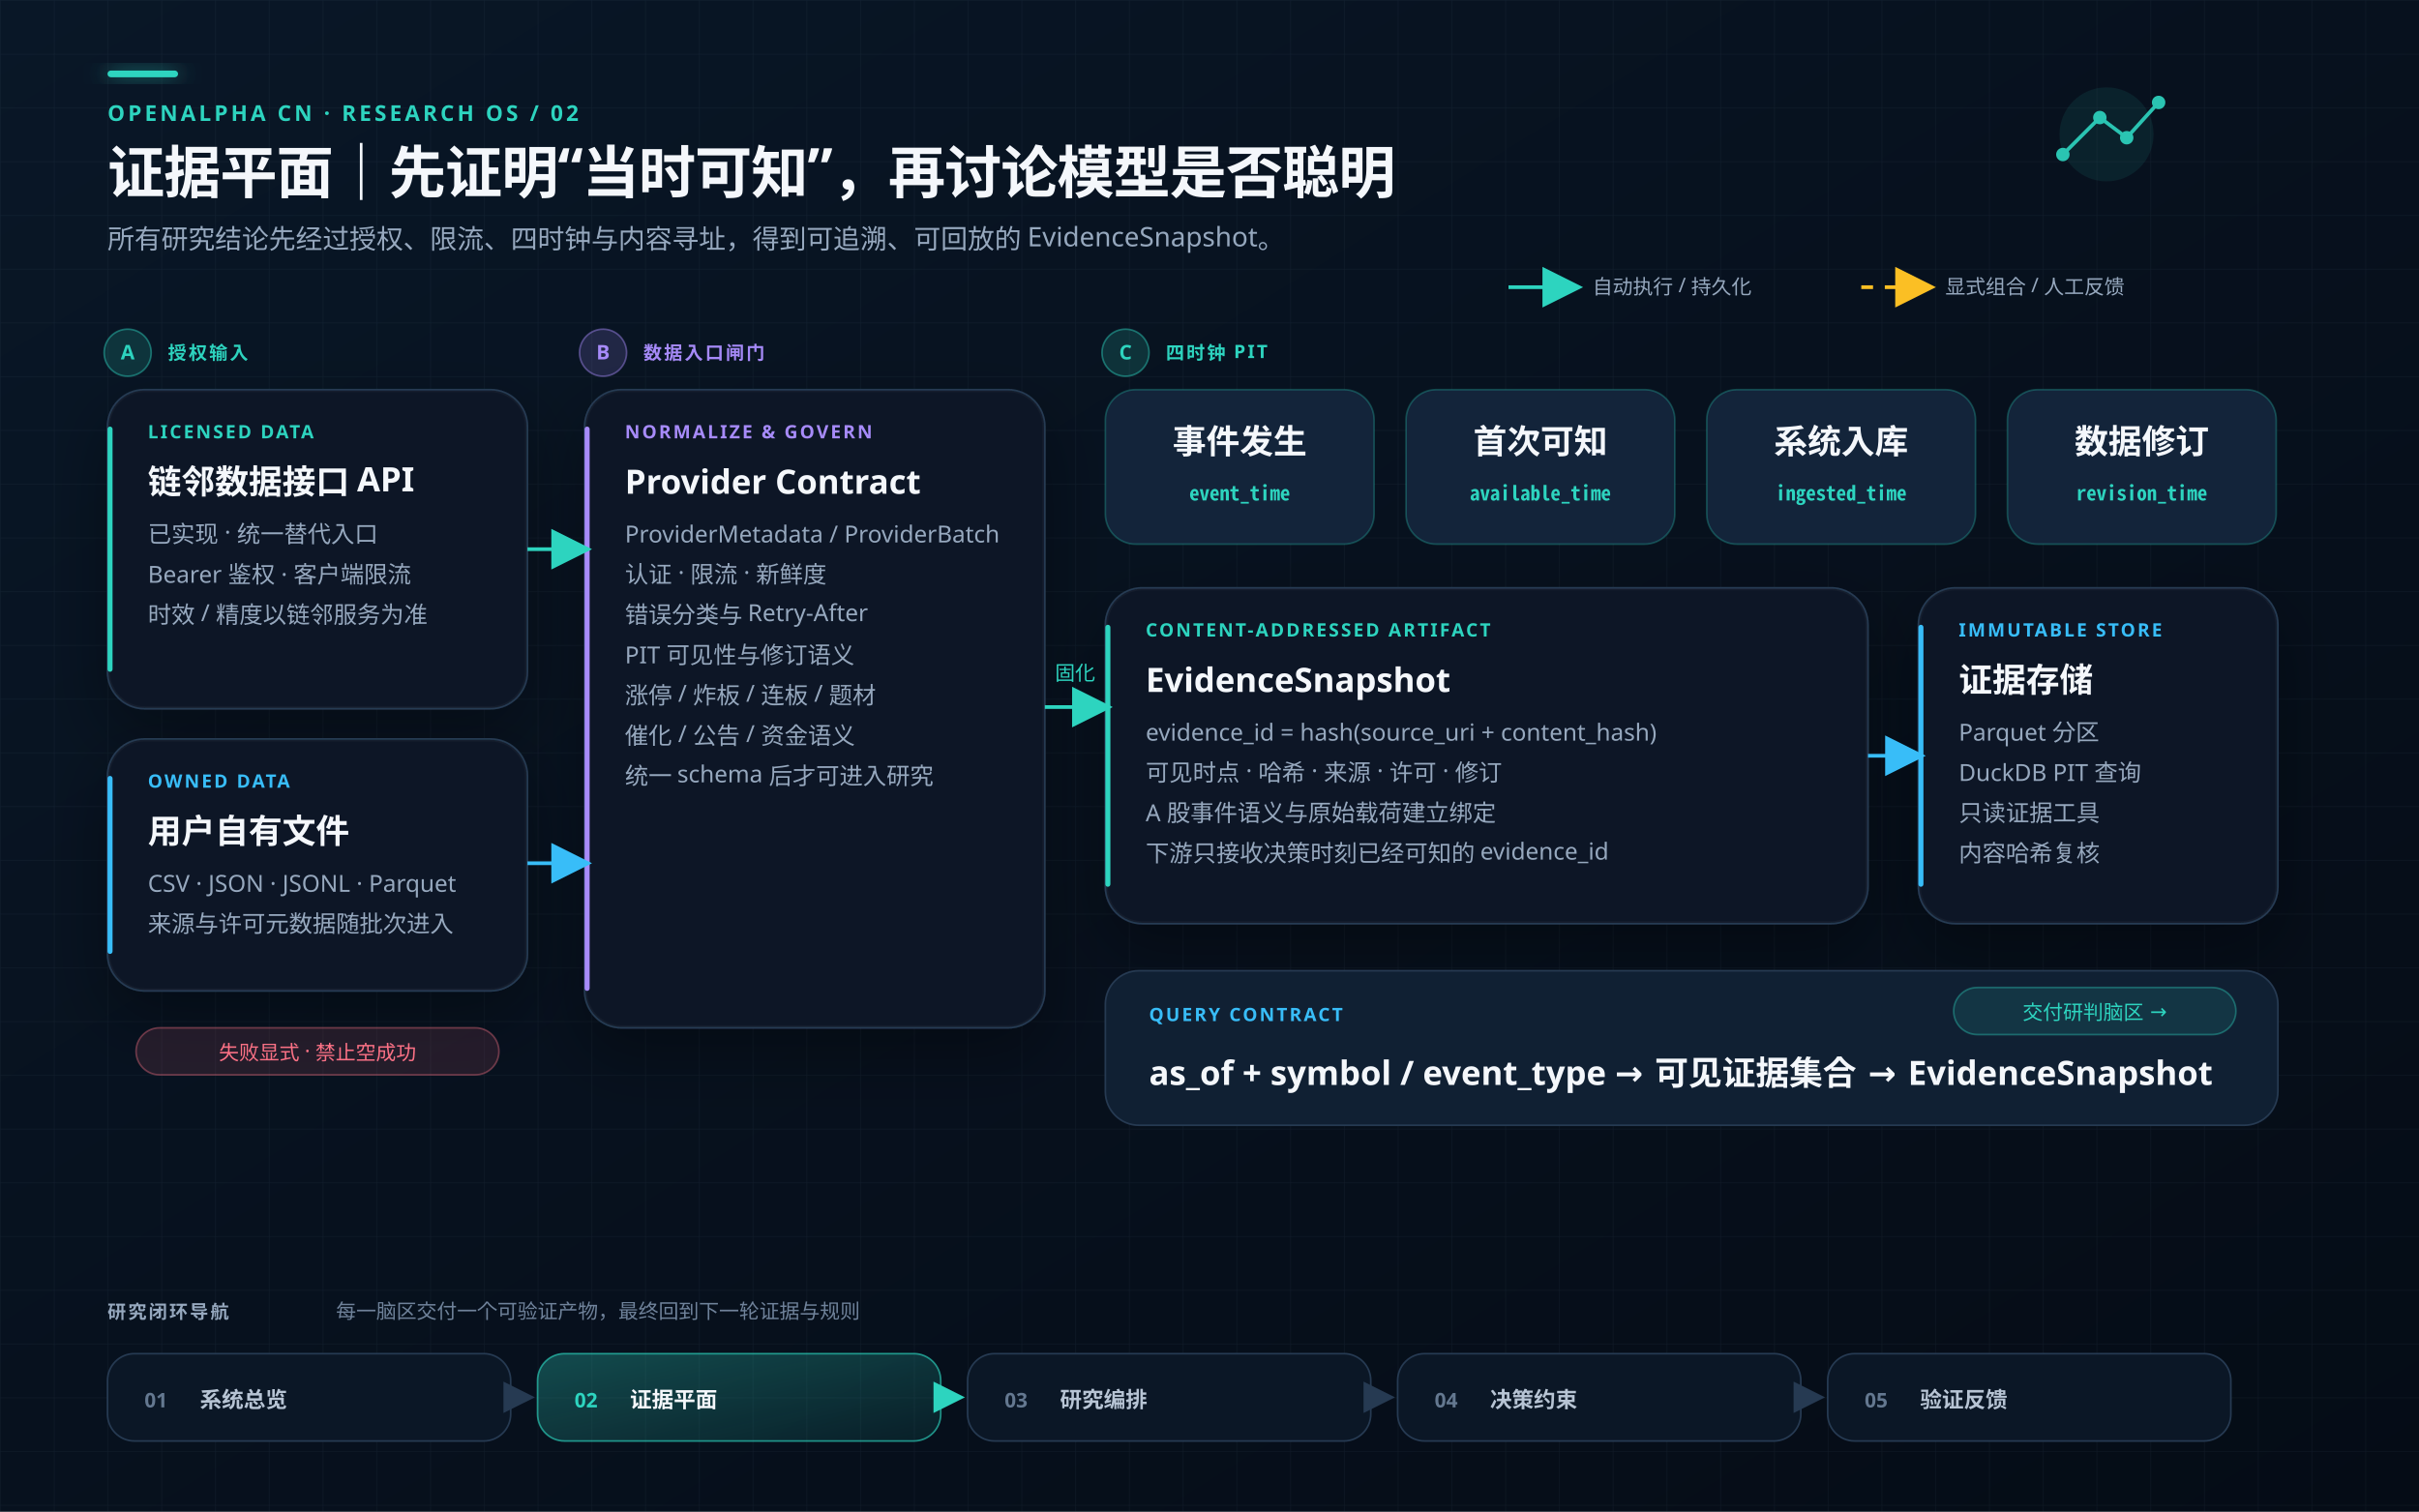
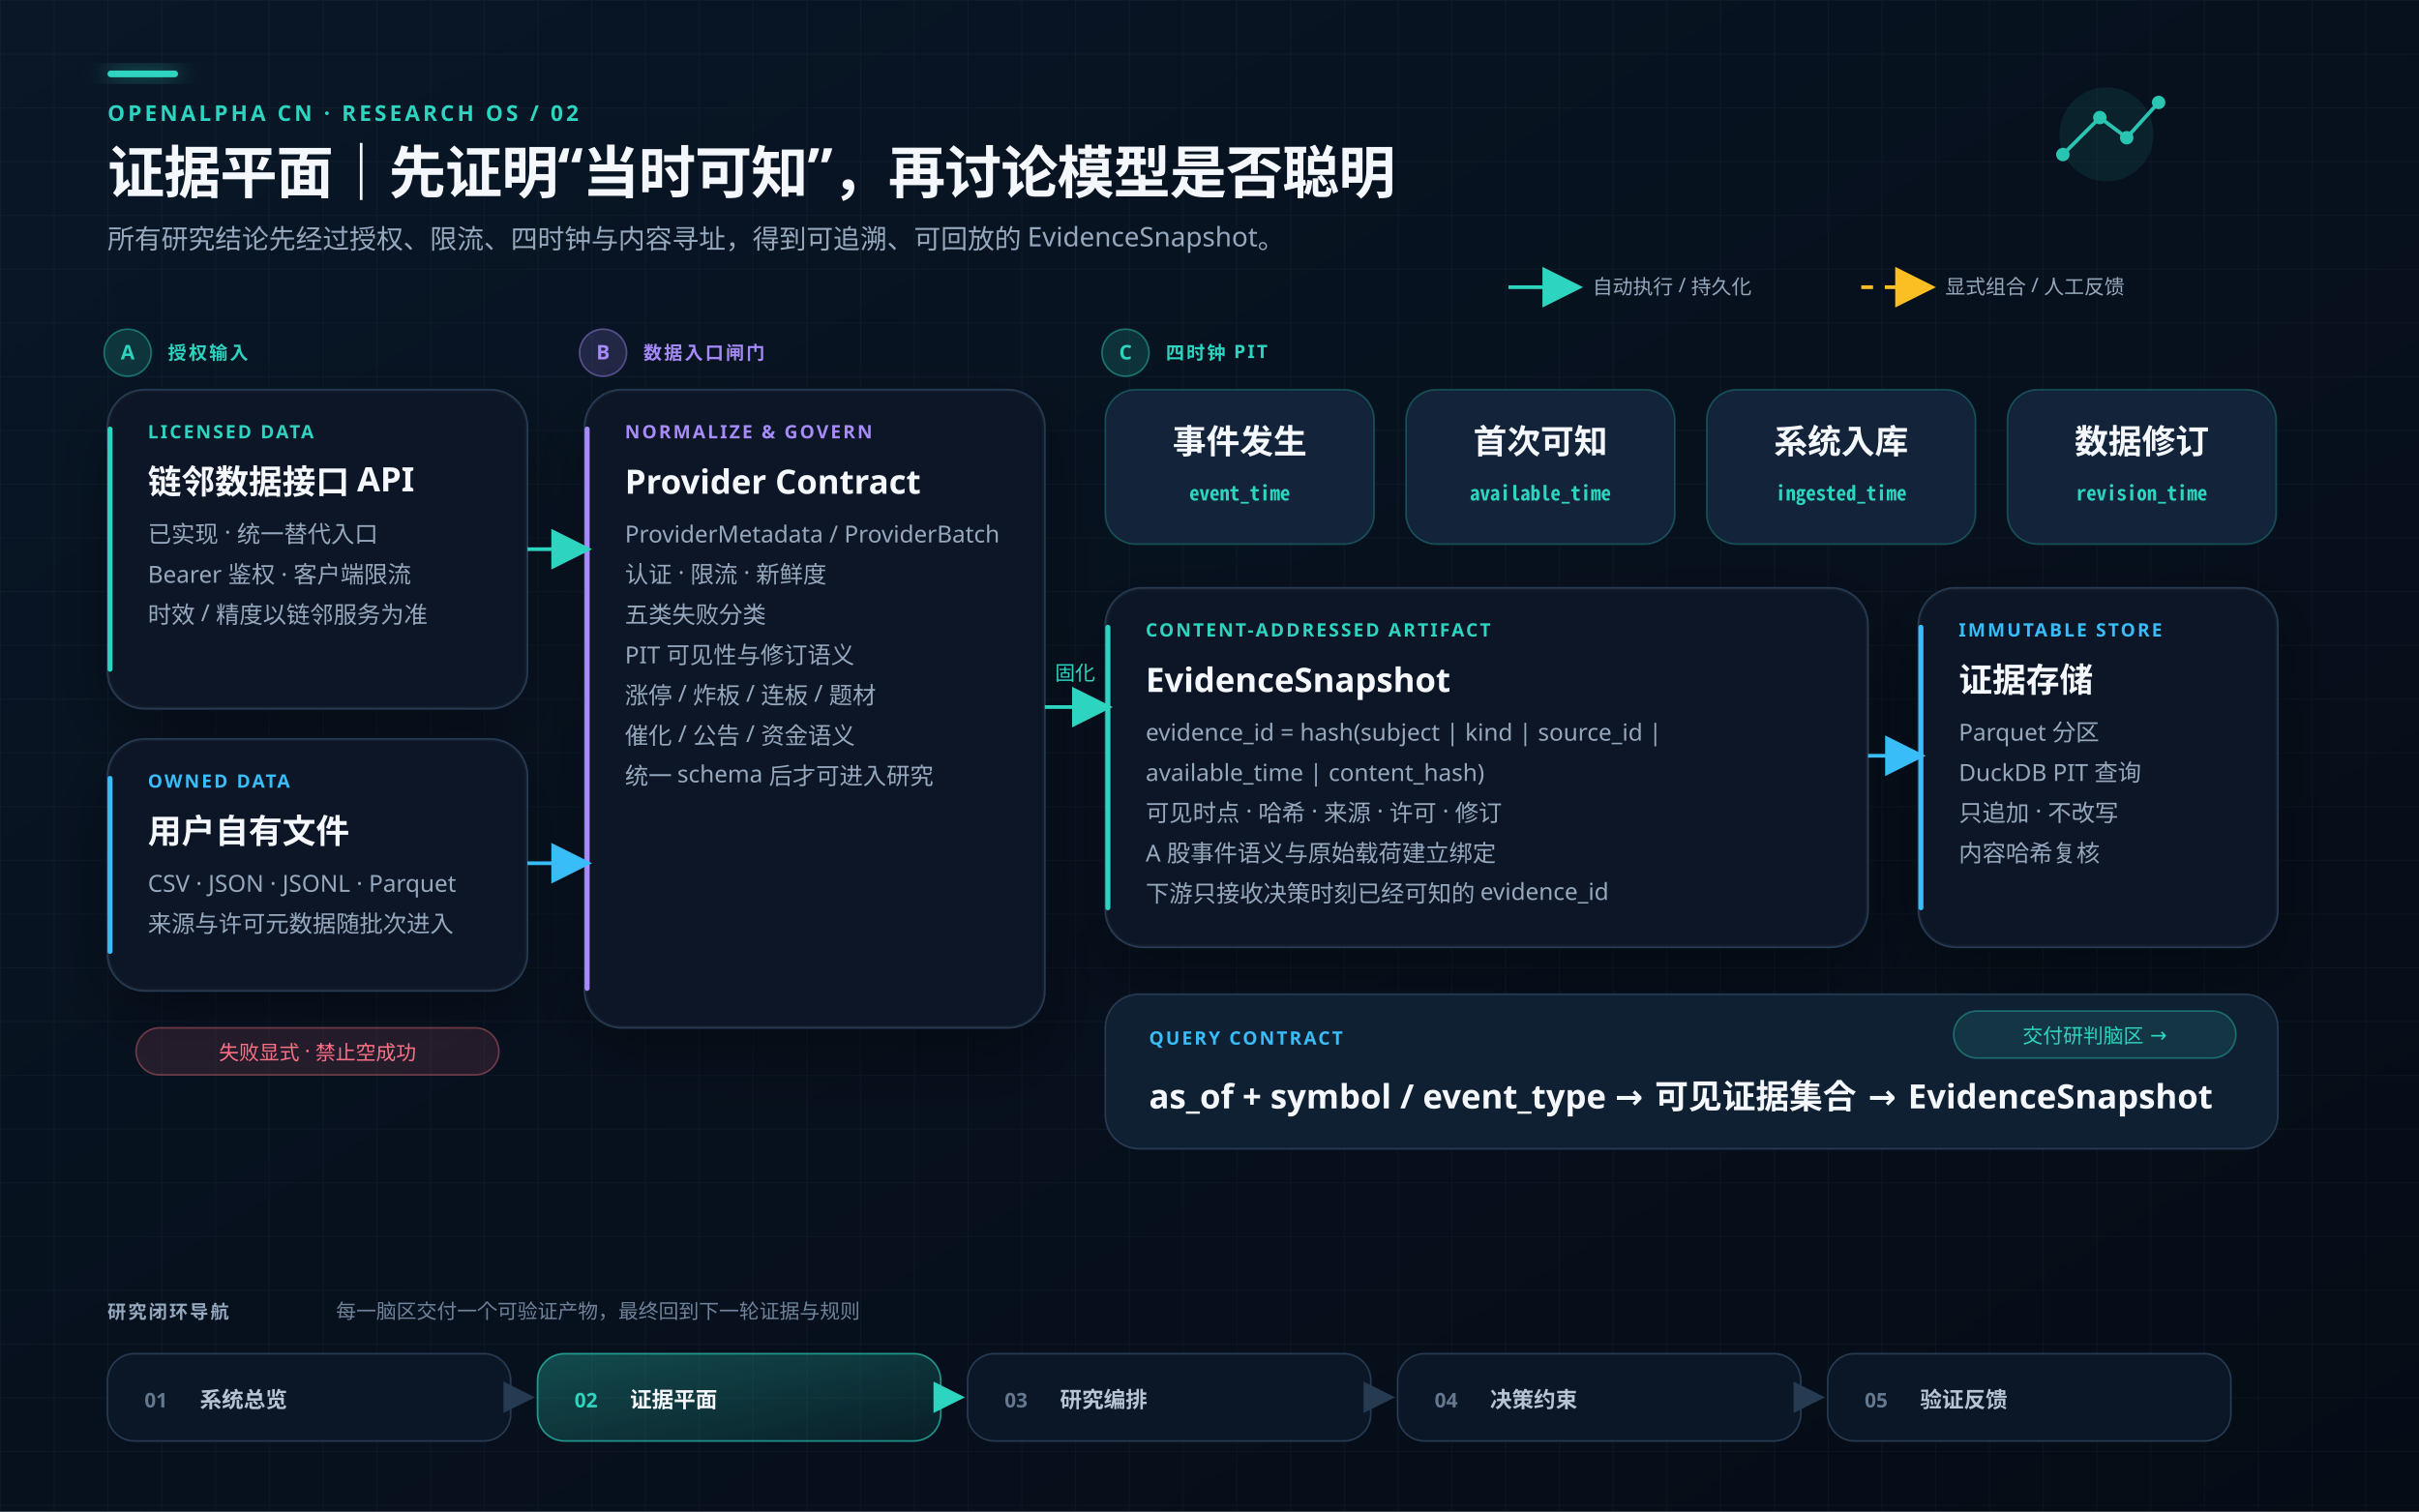
<svg xmlns="http://www.w3.org/2000/svg" width="1440" height="900" viewBox="0 0 1440 900" role="img" aria-labelledby="title desc">
  <defs>
    <linearGradient id="bgGradient" x1="0" y1="0" x2="1" y2="1">
      <stop offset="0" stop-color="#091727" />
      <stop offset=".48" stop-color="#07111E" />
      <stop offset="1" stop-color="#050C16" />
    </linearGradient>
    <radialGradient id="ambient" cx="0" cy="0" r="1" gradientTransform="translate(1160 40) rotate(135) scale(600 420)">
      <stop offset="0" stop-color="#2DD4BF" stop-opacity=".16" />
      <stop offset=".62" stop-color="#2DD4BF" stop-opacity=".025" />
      <stop offset="1" stop-color="#2DD4BF" stop-opacity="0" />
    </radialGradient>
    <linearGradient id="activeNav" x1="0" y1="0" x2="1" y2="1">
      <stop offset="0" stop-color="#2DD4BF" stop-opacity=".30" />
      <stop offset="1" stop-color="#2DD4BF" stop-opacity=".08" />
    </linearGradient>
    <filter id="shadow" x="-20%" y="-20%" width="150%" height="170%">
      <feDropShadow dx="0" dy="16" stdDeviation="20" flood-color="#000000" flood-opacity=".34" />
    </filter>
    <filter id="softGlow" x="-100%" y="-100%" width="300%" height="300%">
      <feGaussianBlur stdDeviation="7" result="blur" />
      <feMerge>
        <feMergeNode in="blur" />
        <feMergeNode in="SourceGraphic" />
      </feMerge>
    </filter>
    <pattern id="grid" width="32" height="32" patternUnits="userSpaceOnUse">
      <path d="M32 0H0V32" fill="none" stroke="#6D87A3" stroke-width=".55" opacity=".12" />
    </pattern>
    <marker id="arrow" markerWidth="11" markerHeight="11" refX="9" refY="5.5" orient="auto" markerUnits="strokeWidth">
      <path d="M0 0L11 5.5L0 11Z" fill="context-stroke" />
    </marker>
    <style>
      text { font-family: Geist, "Plus Jakarta Sans", "Noto Sans SC", "Microsoft YaHei", sans-serif; }
      .eyebrow { font-size: 13px; font-weight: 760; letter-spacing: 1.8px; }
      .title { font-size: 34px; font-weight: 760; letter-spacing: -.5px; }
      .subtitle { font-size: 16px; font-weight: 480; }
      .micro { font-size: 11px; font-weight: 760; letter-spacing: 1.25px; }
      .cardTitle { font-size: 20px; font-weight: 720; }
      .body { font-size: 14px; font-weight: 490; }
      .small { font-size: 12px; font-weight: 520; }
      .mono { font-size: 12px; font-weight: 680; font-family: Geist Mono, "Noto Sans Mono CJK SC", monospace; }
      .metric { font-size: 28px; font-weight: 780; letter-spacing: -.5px; }
      .nav { font-size: 13px; font-weight: 680; }
      .navNum { font-size: 12px; font-weight: 800; }
    </style>
  </defs>
  <rect width="1440" height="900" fill="#07111E" />
  <rect width="1440" height="900" fill="url(#bgGradient)" />
  <rect width="1440" height="900" fill="url(#ambient)" />
  <rect width="1440" height="900" fill="url(#grid)" />
  <rect x="64" y="42" width="42" height="4" rx="2" fill="#2DD4BF" filter="url(#softGlow)" />
  <text x="64" y="72" class="eyebrow" fill="#2DD4BF">OPENALPHA CN · RESEARCH OS / 02</text>
  <text x="64" y="115" class="title" fill="#F4F7FB">证据平面｜先证明“当时可知”，再讨论模型是否聪明</text>
  <text x="64" y="148" class="subtitle" fill="#96A8BE">所有研究结论先经过授权、限流、四时钟与内容寻址，得到可追溯、可回放的 EvidenceSnapshot。</text>
  <g transform="translate(1210 50)" opacity=".92">
    <circle cx="44" cy="30" r="28" fill="#2DD4BF" opacity=".09" />
    <path d="M18 42L40 20L56 32L75 11" fill="none" stroke="#2DD4BF" stroke-width="2.2" />
    <circle cx="18" cy="42" r="4" fill="#2DD4BF" />
    <circle cx="40" cy="20" r="4" fill="#2DD4BF" />
    <circle cx="56" cy="32" r="4" fill="#2DD4BF" />
    <circle cx="75" cy="11" r="4" fill="#2DD4BF" />
  </g>
  <line x1="898" y1="171" x2="938" y2="171" stroke="#2DD4BF" stroke-width="2.2" marker-end="url(#arrow)" />
  <text x="948" y="175" class="small" fill="#96A8BE" text-anchor="start" opacity="1">自动执行 / 持久化</text>
  <line x1="1108" y1="171" x2="1148" y2="171" stroke="#FBBF24" stroke-width="2.2" stroke-dasharray="7 7" marker-end="url(#arrow)" />
  <text x="1158" y="175" class="small" fill="#96A8BE" text-anchor="start" opacity="1">显式组合 / 人工反馈</text>
  <circle cx="76" cy="210" r="14" fill="#2DD4BF" fill-opacity=".16" stroke="#2DD4BF" stroke-opacity=".45" />
  <text x="76" y="214" class="navNum" fill="#2DD4BF" text-anchor="middle" opacity="1">A</text>
  <text x="100" y="214" class="micro" fill="#2DD4BF" text-anchor="start" opacity="1">授权输入</text>
  <rect x="64" y="232" width="250" height="190" rx="22" fill="#0C1928" stroke="#263A52" filter="url(#shadow)" />
  <rect x="65" y="233" width="248" height="188" rx="21" fill="none" stroke="#FFFFFF" stroke-opacity=".035" />
  <rect x="64" y="254" width="3" height="146" rx="1.5" fill="#2DD4BF" />
  <text x="88" y="261" class="micro" fill="#2DD4BF" text-anchor="start" opacity="1">LICENSED DATA</text>
  <text x="88" y="294" class="cardTitle" fill="#F4F7FB" text-anchor="start" opacity="1">链邻数据接口 API</text>
  <text x="88" y="323" class="body" fill="#96A8BE" text-anchor="start" opacity="1">已实现 · 统一替代入口</text>
  <text x="88" y="347" class="body" fill="#96A8BE" text-anchor="start" opacity="1">Bearer 鉴权 · 客户端限流</text>
  <text x="88" y="371" class="body" fill="#96A8BE" text-anchor="start" opacity="1">时效 / 精度以链邻服务为准</text>
  <rect x="64" y="440" width="250" height="150" rx="22" fill="#0C1928" stroke="#263A52" filter="url(#shadow)" />
  <rect x="65" y="441" width="248" height="148" rx="21" fill="none" stroke="#FFFFFF" stroke-opacity=".035" />
  <rect x="64" y="462" width="3" height="106" rx="1.5" fill="#38BDF8" />
  <text x="88" y="469" class="micro" fill="#38BDF8" text-anchor="start" opacity="1">OWNED DATA</text>
  <text x="88" y="502" class="cardTitle" fill="#F4F7FB" text-anchor="start" opacity="1">用户自有文件</text>
  <text x="88" y="531" class="body" fill="#96A8BE" text-anchor="start" opacity="1">CSV · JSON · JSONL · Parquet</text>
  <text x="88" y="555" class="body" fill="#96A8BE" text-anchor="start" opacity="1">来源与许可元数据随批次进入</text>
  <rect x="81" y="612" width="216" height="28" rx="14" fill="#FB7185" fill-opacity="0.12" stroke="#FB7185" stroke-opacity=".38" />
  <text x="189.0" y="631" class="small" fill="#FB7185" text-anchor="middle" opacity="1">失败显式 · 禁止空成功</text>
  <circle cx="359" cy="210" r="14" fill="#A78BFA" fill-opacity=".16" stroke="#A78BFA" stroke-opacity=".45" />
  <text x="359" y="214" class="navNum" fill="#A78BFA" text-anchor="middle" opacity="1">B</text>
  <text x="383" y="214" class="micro" fill="#A78BFA" text-anchor="start" opacity="1">数据入口闸门</text>
  <rect x="348" y="232" width="274" height="380" rx="22" fill="#0C1928" stroke="#263A52" filter="url(#shadow)" />
  <rect x="349" y="233" width="272" height="378" rx="21" fill="none" stroke="#FFFFFF" stroke-opacity=".035" />
  <rect x="348" y="254" width="3" height="336" rx="1.5" fill="#A78BFA" />
  <text x="372" y="261" class="micro" fill="#A78BFA" text-anchor="start" opacity="1">NORMALIZE &amp; GOVERN</text>
  <text x="372" y="294" class="cardTitle" fill="#F4F7FB" text-anchor="start" opacity="1">Provider Contract</text>
  <text x="372" y="323" class="body" fill="#96A8BE" text-anchor="start" opacity="1">ProviderMetadata / ProviderBatch</text>
  <text x="372" y="347" class="body" fill="#96A8BE" text-anchor="start" opacity="1">认证 · 限流 · 新鲜度</text>
-   <text x="372" y="371" class="body" fill="#96A8BE" text-anchor="start" opacity="1">错误分类与 Retry-After</text>
+   <text x="372" y="371" class="body" fill="#96A8BE" text-anchor="start" opacity="1">五类失败分类</text>
  <text x="372" y="395" class="body" fill="#96A8BE" text-anchor="start" opacity="1">PIT 可见性与修订语义</text>
  <text x="372" y="419" class="body" fill="#96A8BE" text-anchor="start" opacity="1">涨停 / 炸板 / 连板 / 题材</text>
  <text x="372" y="443" class="body" fill="#96A8BE" text-anchor="start" opacity="1">催化 / 公告 / 资金语义</text>
  <text x="372" y="467" class="body" fill="#96A8BE" text-anchor="start" opacity="1">统一 schema 后才可进入研究</text>
  <path d="M314 327L348 327" fill="none" stroke="#2DD4BF" stroke-width="2.2" marker-end="url(#arrow)" />
  <path d="M314 514L348 514" fill="none" stroke="#38BDF8" stroke-width="2.2" marker-end="url(#arrow)" />
  <circle cx="670" cy="210" r="14" fill="#2DD4BF" fill-opacity=".16" stroke="#2DD4BF" stroke-opacity=".45" />
  <text x="670" y="214" class="navNum" fill="#2DD4BF" text-anchor="middle" opacity="1">C</text>
  <text x="694" y="214" class="micro" fill="#2DD4BF" text-anchor="start" opacity="1">四时钟 PIT</text>
  <rect x="658" y="232" width="160" height="92" rx="18" fill="#13243A" stroke="#2DD4BF" stroke-opacity=".28" />
  <text x="738" y="270" class="cardTitle" fill="#F4F7FB" text-anchor="middle" opacity="1">事件发生</text>
  <text x="738" y="298" class="mono" fill="#2DD4BF" text-anchor="middle" opacity="1">event_time</text>
  <rect x="837" y="232" width="160" height="92" rx="18" fill="#13243A" stroke="#2DD4BF" stroke-opacity=".28" />
  <text x="917" y="270" class="cardTitle" fill="#F4F7FB" text-anchor="middle" opacity="1">首次可知</text>
  <text x="917" y="298" class="mono" fill="#2DD4BF" text-anchor="middle" opacity="1">available_time</text>
  <rect x="1016" y="232" width="160" height="92" rx="18" fill="#13243A" stroke="#2DD4BF" stroke-opacity=".28" />
  <text x="1096" y="270" class="cardTitle" fill="#F4F7FB" text-anchor="middle" opacity="1">系统入库</text>
  <text x="1096" y="298" class="mono" fill="#2DD4BF" text-anchor="middle" opacity="1">ingested_time</text>
  <rect x="1195" y="232" width="160" height="92" rx="18" fill="#13243A" stroke="#2DD4BF" stroke-opacity=".28" />
  <text x="1275" y="270" class="cardTitle" fill="#F4F7FB" text-anchor="middle" opacity="1">数据修订</text>
  <text x="1275" y="298" class="mono" fill="#2DD4BF" text-anchor="middle" opacity="1">revision_time</text>
-   <rect x="658" y="350" width="454" height="200" rx="22" fill="#0C1928" stroke="#263A52" filter="url(#shadow)" />
-   <rect x="659" y="351" width="452" height="198" rx="21" fill="none" stroke="#FFFFFF" stroke-opacity=".035" />
-   <rect x="658" y="372" width="3" height="156" rx="1.5" fill="#2DD4BF" />
+   <rect x="658" y="350" width="454" height="214" rx="22" fill="#0C1928" stroke="#263A52" filter="url(#shadow)" />
+   <rect x="659" y="351" width="452" height="212" rx="21" fill="none" stroke="#FFFFFF" stroke-opacity=".035" />
+   <rect x="658" y="372" width="3" height="170" rx="1.5" fill="#2DD4BF" />
  <text x="682" y="379" class="micro" fill="#2DD4BF" text-anchor="start" opacity="1">CONTENT-ADDRESSED ARTIFACT</text>
  <text x="682" y="412" class="cardTitle" fill="#F4F7FB" text-anchor="start" opacity="1">EvidenceSnapshot</text>
-   <text x="682" y="441" class="body" fill="#96A8BE" text-anchor="start" opacity="1">evidence_id = hash(source_uri + content_hash)</text>
-   <text x="682" y="465" class="body" fill="#96A8BE" text-anchor="start" opacity="1">可见时点 · 哈希 · 来源 · 许可 · 修订</text>
-   <text x="682" y="489" class="body" fill="#96A8BE" text-anchor="start" opacity="1">A 股事件语义与原始载荷建立绑定</text>
-   <text x="682" y="513" class="body" fill="#96A8BE" text-anchor="start" opacity="1">下游只接收决策时刻已经可知的 evidence_id</text>
+   <text x="682" y="441" class="body" fill="#96A8BE" text-anchor="start" opacity="1">evidence_id = hash(subject | kind | source_id |</text>
+   <text x="682" y="465" class="body" fill="#96A8BE" text-anchor="start" opacity="1">available_time | content_hash)</text>
+   <text x="682" y="489" class="body" fill="#96A8BE" text-anchor="start" opacity="1">可见时点 · 哈希 · 来源 · 许可 · 修订</text>
+   <text x="682" y="513" class="body" fill="#96A8BE" text-anchor="start" opacity="1">A 股事件语义与原始载荷建立绑定</text>
+   <text x="682" y="537" class="body" fill="#96A8BE" text-anchor="start" opacity="1">下游只接收决策时刻已经可知的 evidence_id</text>
  <path d="M622 421L658 421" fill="none" stroke="#2DD4BF" stroke-width="2.2" marker-end="url(#arrow)" />
  <text x="640.0" y="405" class="small" fill="#2DD4BF" text-anchor="middle" opacity="1">固化</text>
-   <rect x="1142" y="350" width="214" height="200" rx="22" fill="#0C1928" stroke="#263A52" filter="url(#shadow)" />
-   <rect x="1143" y="351" width="212" height="198" rx="21" fill="none" stroke="#FFFFFF" stroke-opacity=".035" />
-   <rect x="1142" y="372" width="3" height="156" rx="1.5" fill="#38BDF8" />
+   <rect x="1142" y="350" width="214" height="214" rx="22" fill="#0C1928" stroke="#263A52" filter="url(#shadow)" />
+   <rect x="1143" y="351" width="212" height="212" rx="21" fill="none" stroke="#FFFFFF" stroke-opacity=".035" />
+   <rect x="1142" y="372" width="3" height="170" rx="1.5" fill="#38BDF8" />
  <text x="1166" y="379" class="micro" fill="#38BDF8" text-anchor="start" opacity="1">IMMUTABLE STORE</text>
  <text x="1166" y="412" class="cardTitle" fill="#F4F7FB" text-anchor="start" opacity="1">证据存储</text>
  <text x="1166" y="441" class="body" fill="#96A8BE" text-anchor="start" opacity="1">Parquet 分区</text>
  <text x="1166" y="465" class="body" fill="#96A8BE" text-anchor="start" opacity="1">DuckDB PIT 查询</text>
-   <text x="1166" y="489" class="body" fill="#96A8BE" text-anchor="start" opacity="1">只读证据工具</text>
+   <text x="1166" y="489" class="body" fill="#96A8BE" text-anchor="start" opacity="1">只追加 · 不改写</text>
  <text x="1166" y="513" class="body" fill="#96A8BE" text-anchor="start" opacity="1">内容哈希复核</text>
  <path d="M1112 450L1142 450" fill="none" stroke="#38BDF8" stroke-width="2.2" marker-end="url(#arrow)" />
-   <rect x="658" y="578" width="698" height="92" rx="20" fill="#102033" stroke="#263A52" />
-   <text x="684" y="608" class="micro" fill="#38BDF8" text-anchor="start" opacity="1">QUERY CONTRACT</text>
-   <text x="684" y="646" class="cardTitle" fill="#F4F7FB" text-anchor="start" opacity="1">as_of + symbol / event_type → 可见证据集合 → EvidenceSnapshot</text>
-   <rect x="1163" y="588" width="168" height="28" rx="14" fill="#2DD4BF" fill-opacity="0.12" stroke="#2DD4BF" stroke-opacity=".38" />
-   <text x="1247.0" y="607" class="small" fill="#2DD4BF" text-anchor="middle" opacity="1">交付研判脑区 →</text>
+   <rect x="658" y="592" width="698" height="92" rx="20" fill="#102033" stroke="#263A52" />
+   <text x="684" y="622" class="micro" fill="#38BDF8" text-anchor="start" opacity="1">QUERY CONTRACT</text>
+   <text x="684" y="660" class="cardTitle" fill="#F4F7FB" text-anchor="start" opacity="1">as_of + symbol / event_type → 可见证据集合 → EvidenceSnapshot</text>
+   <rect x="1163" y="602" width="168" height="28" rx="14" fill="#2DD4BF" fill-opacity="0.12" stroke="#2DD4BF" stroke-opacity=".38" />
+   <text x="1247.0" y="621" class="small" fill="#2DD4BF" text-anchor="middle" opacity="1">交付研判脑区 →</text>
  <text x="64" y="785" class="micro" fill="#96A8BE" text-anchor="start" opacity="1">研究闭环导航</text>
  <text x="200" y="785" class="small" fill="#6F829A" text-anchor="start" opacity="1">每一脑区交付一个可验证产物，最终回到下一轮证据与规则</text>
  <rect x="64" y="806" width="240" height="52" rx="16" fill="#0B1726" stroke="#263A52" />
  <text x="86" y="838" class="navNum" fill="#647890" text-anchor="start" opacity="1">01</text>
  <text x="119" y="838" class="nav" fill="#B7C4D4" text-anchor="start" opacity="1">系统总览</text>
  <path d="M309 832H315" stroke="#263A52" stroke-width="1.7" marker-end="url(#arrow)" />
  <rect x="320" y="806" width="240" height="52" rx="16" fill="url(#activeNav)" stroke="#2DD4BF" stroke-opacity=".64" />
  <text x="342" y="838" class="navNum" fill="#2DD4BF" text-anchor="start" opacity="1">02</text>
  <text x="375" y="838" class="nav" fill="#F4F7FB" text-anchor="start" opacity="1">证据平面</text>
  <path d="M565 832H571" stroke="#2DD4BF" stroke-width="1.7" marker-end="url(#arrow)" />
  <rect x="576" y="806" width="240" height="52" rx="16" fill="#0B1726" stroke="#263A52" />
  <text x="598" y="838" class="navNum" fill="#647890" text-anchor="start" opacity="1">03</text>
  <text x="631" y="838" class="nav" fill="#B7C4D4" text-anchor="start" opacity="1">研究编排</text>
  <path d="M821 832H827" stroke="#263A52" stroke-width="1.7" marker-end="url(#arrow)" />
  <rect x="832" y="806" width="240" height="52" rx="16" fill="#0B1726" stroke="#263A52" />
  <text x="854" y="838" class="navNum" fill="#647890" text-anchor="start" opacity="1">04</text>
  <text x="887" y="838" class="nav" fill="#B7C4D4" text-anchor="start" opacity="1">决策约束</text>
  <path d="M1077 832H1083" stroke="#263A52" stroke-width="1.7" marker-end="url(#arrow)" />
  <rect x="1088" y="806" width="240" height="52" rx="16" fill="#0B1726" stroke="#263A52" />
  <text x="1110" y="838" class="navNum" fill="#647890" text-anchor="start" opacity="1">05</text>
  <text x="1143" y="838" class="nav" fill="#B7C4D4" text-anchor="start" opacity="1">验证反馈</text>
</svg>
